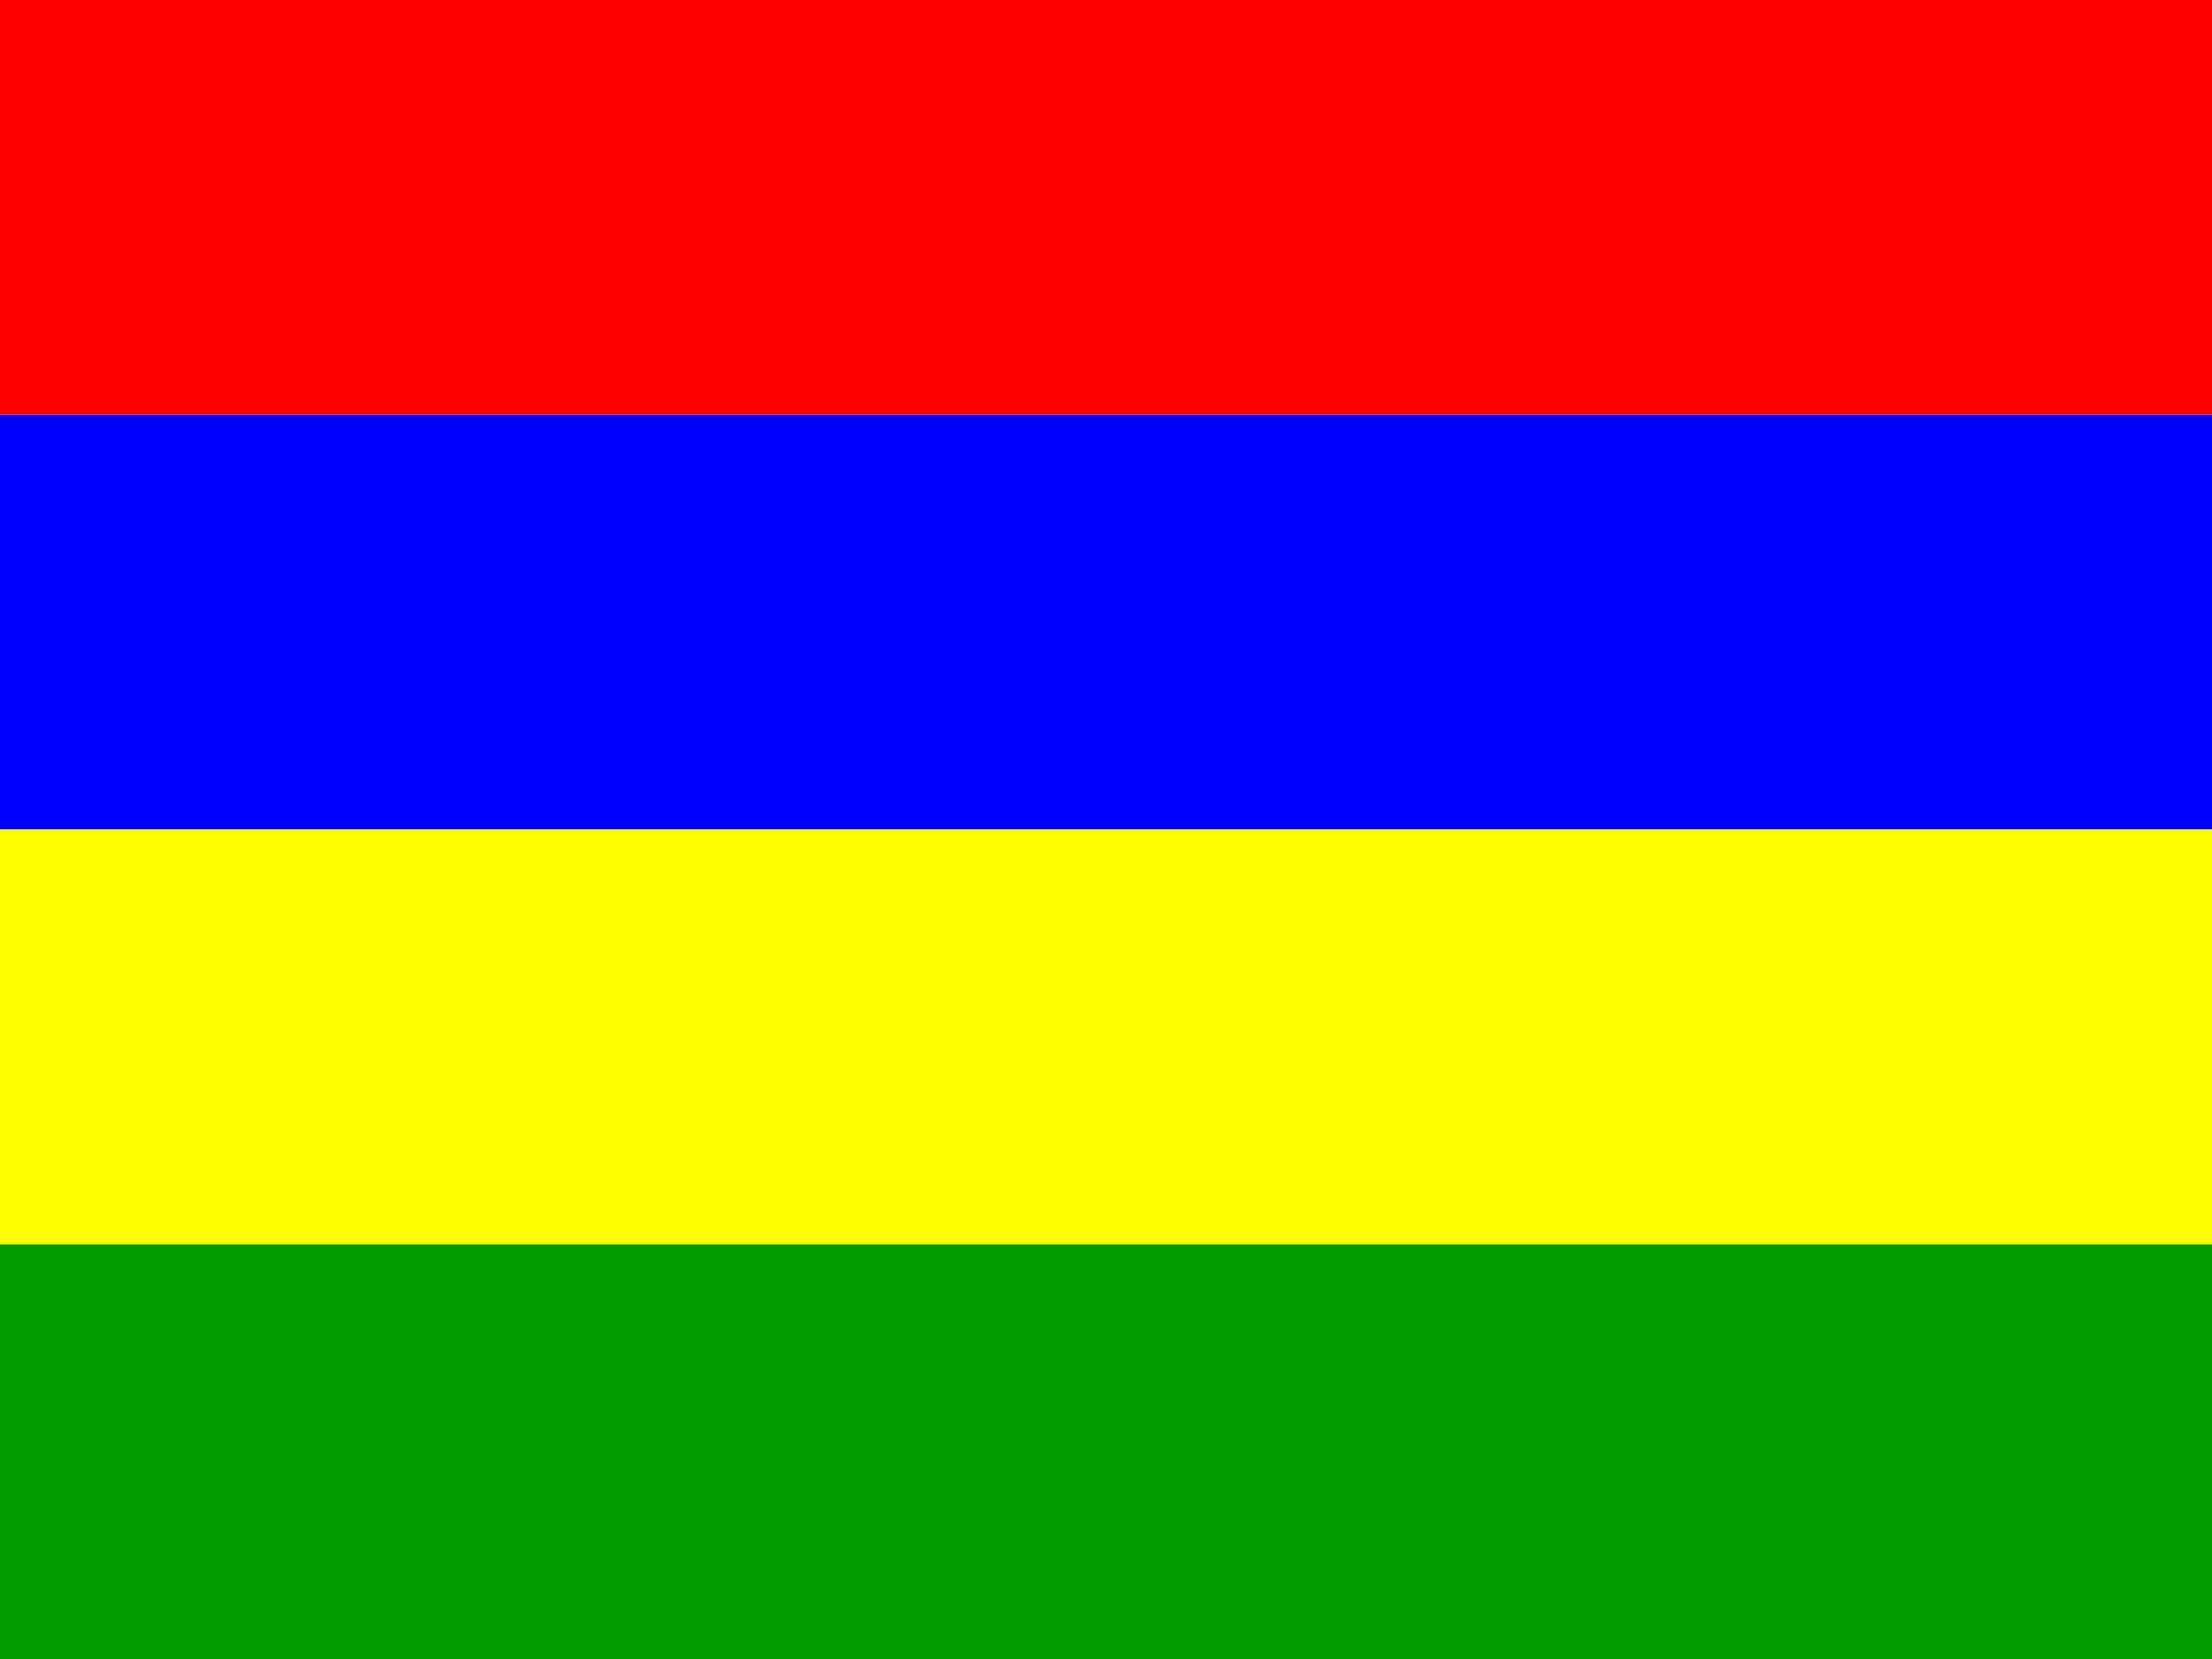
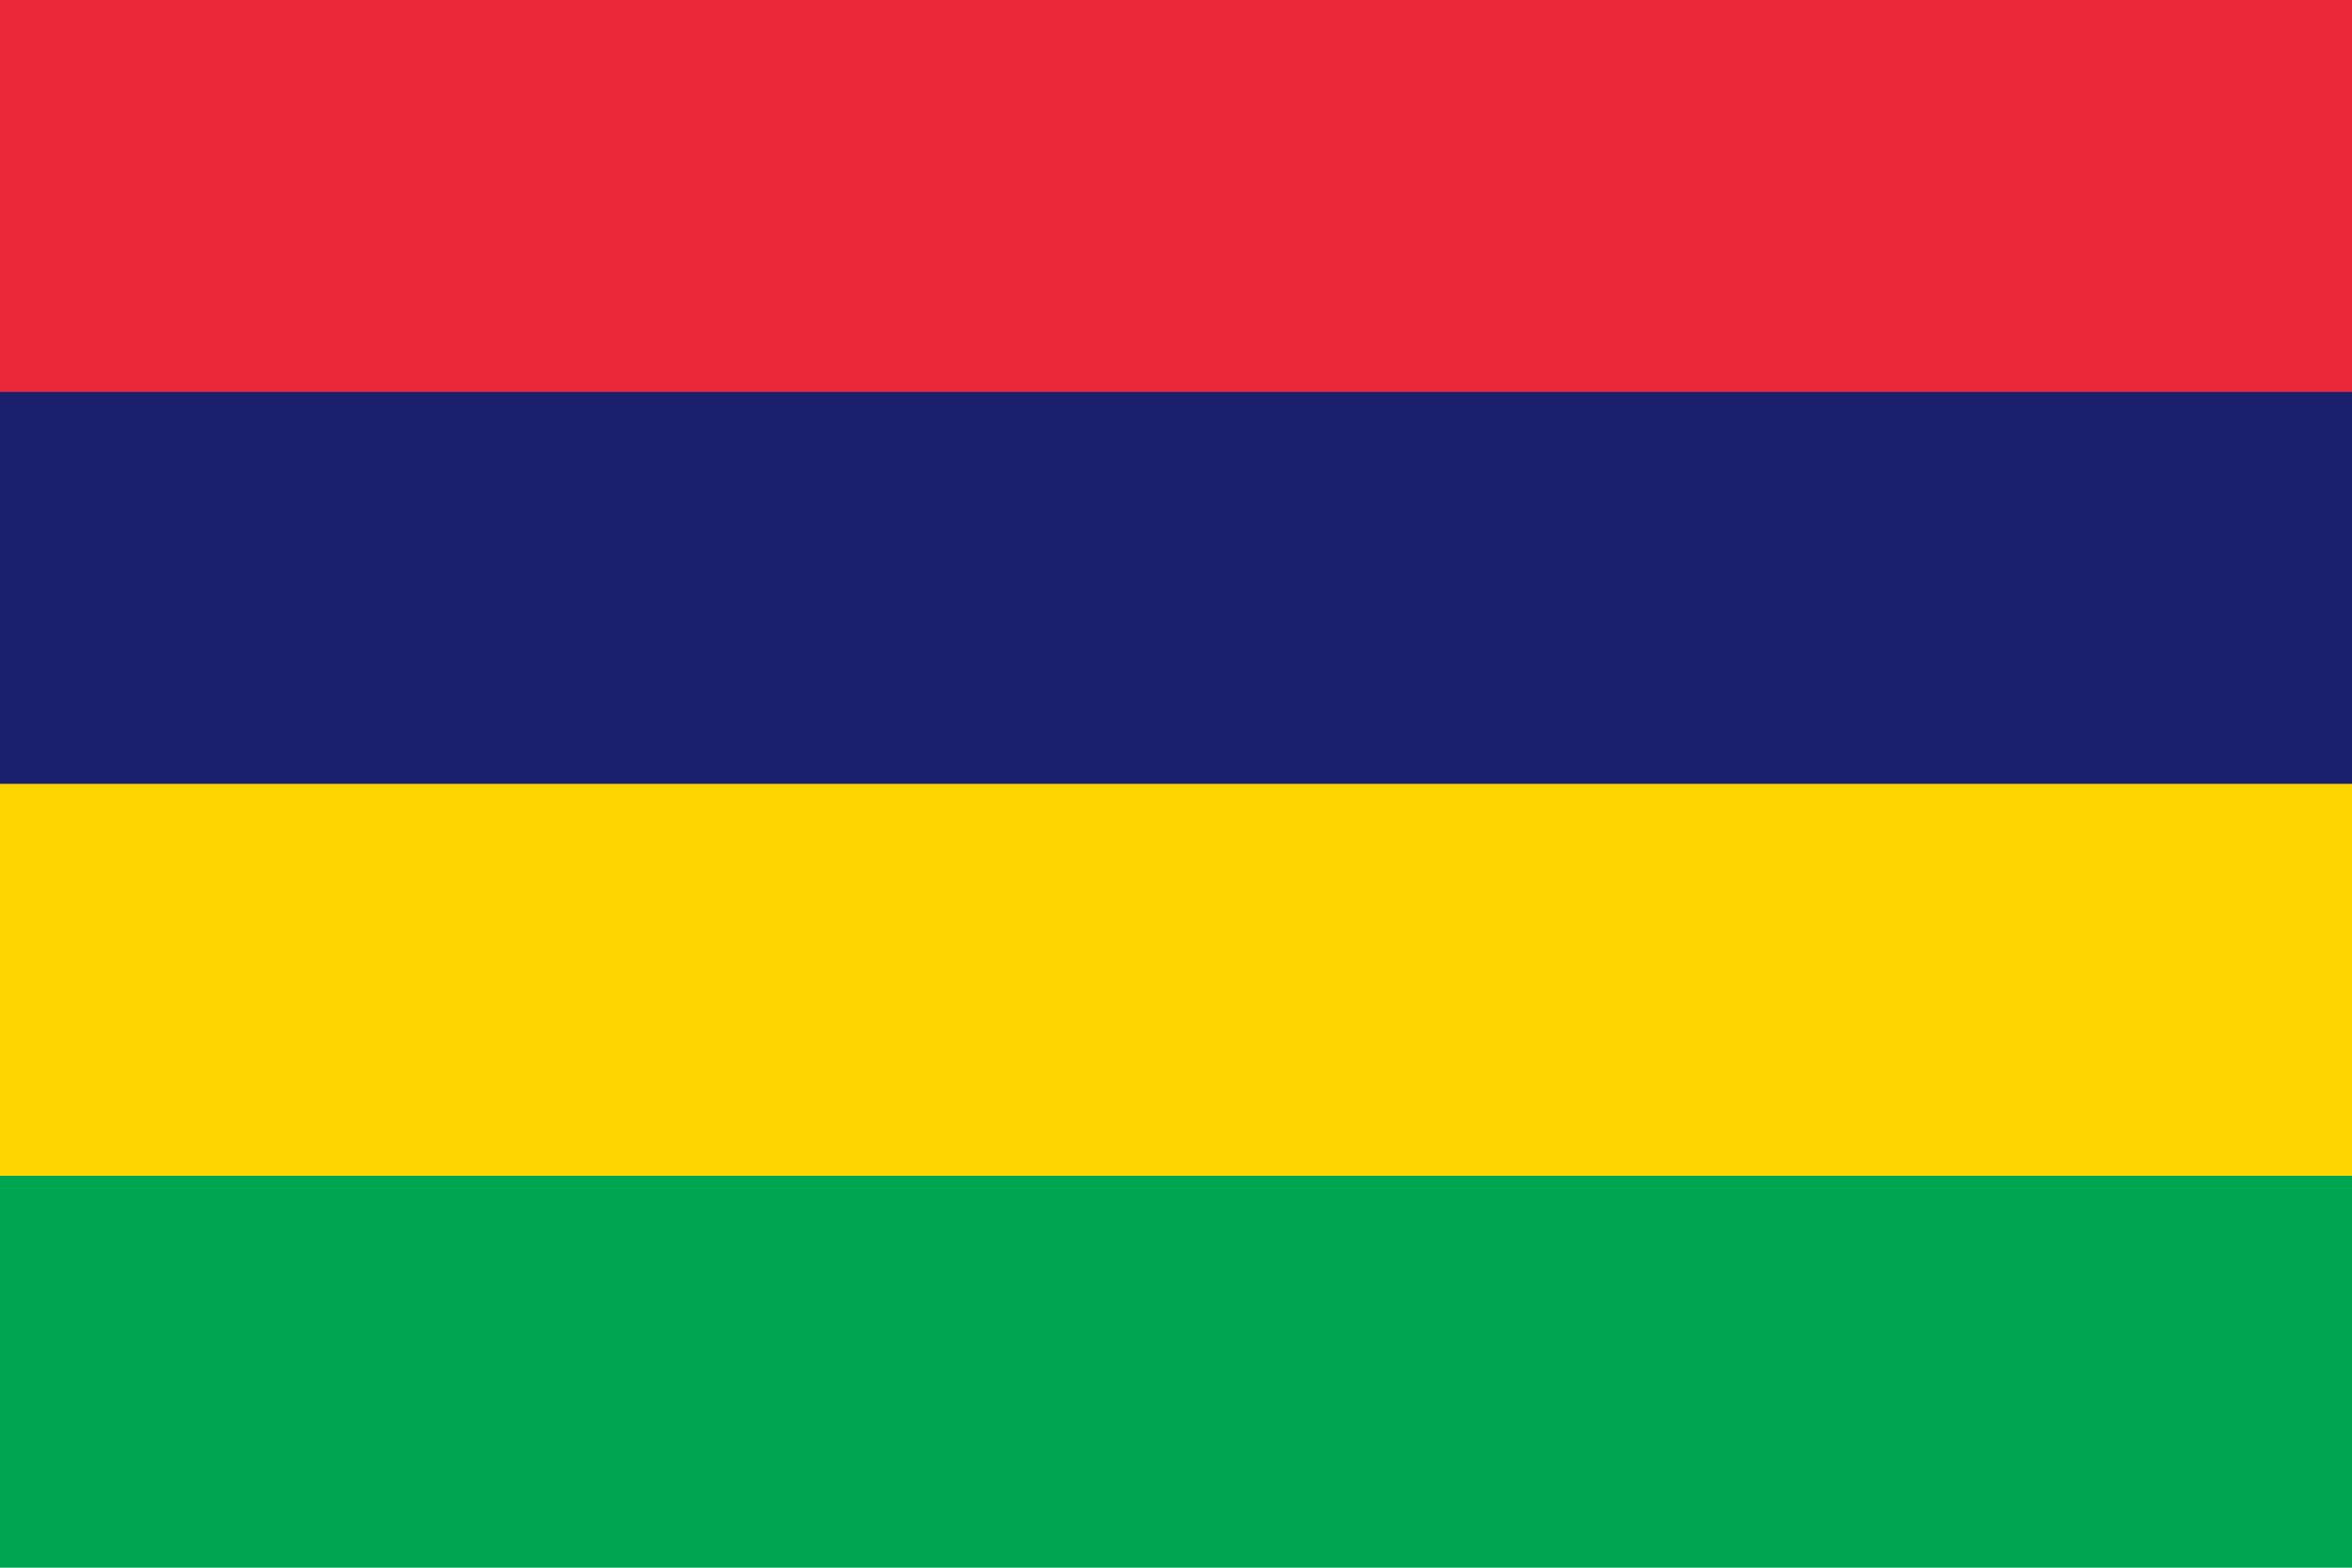
- <svg xmlns="http://www.w3.org/2000/svg" id="mauritius" fill-opacity="14.118" viewBox="0 0 640 480" version="1.1" fill="#28ff09">
-   <g id="flag" fill-opacity="1" transform="matrix(1.25 0 0 .9375 0 .00002048)" fill-rule="evenodd">
-     <rect id="rect560" height="128" width="512" y="384" x="0" fill="#009a00" />
-     <rect id="rect558" height="128" width="512" y="128" x="0" fill="#00f" />
-     <rect id="rect557" height="128" width="512" y="-0" x="0" fill="#f00" />
-     <rect id="rect559" height="128" width="512" y="256" x="0" fill="#ff0" />
-   </g>
+ <svg xmlns="http://www.w3.org/2000/svg" id="mauritius_flag" viewBox="0 0 6 4">
+   <rect fill="#00A551" width="6" height="4" />
+   <rect fill="#FFD500" width="6" height="3" />
+   <rect fill="#1A206D" width="6" height="2" />
+   <rect fill="#EA2839" width="6" height="1" />
</svg>
